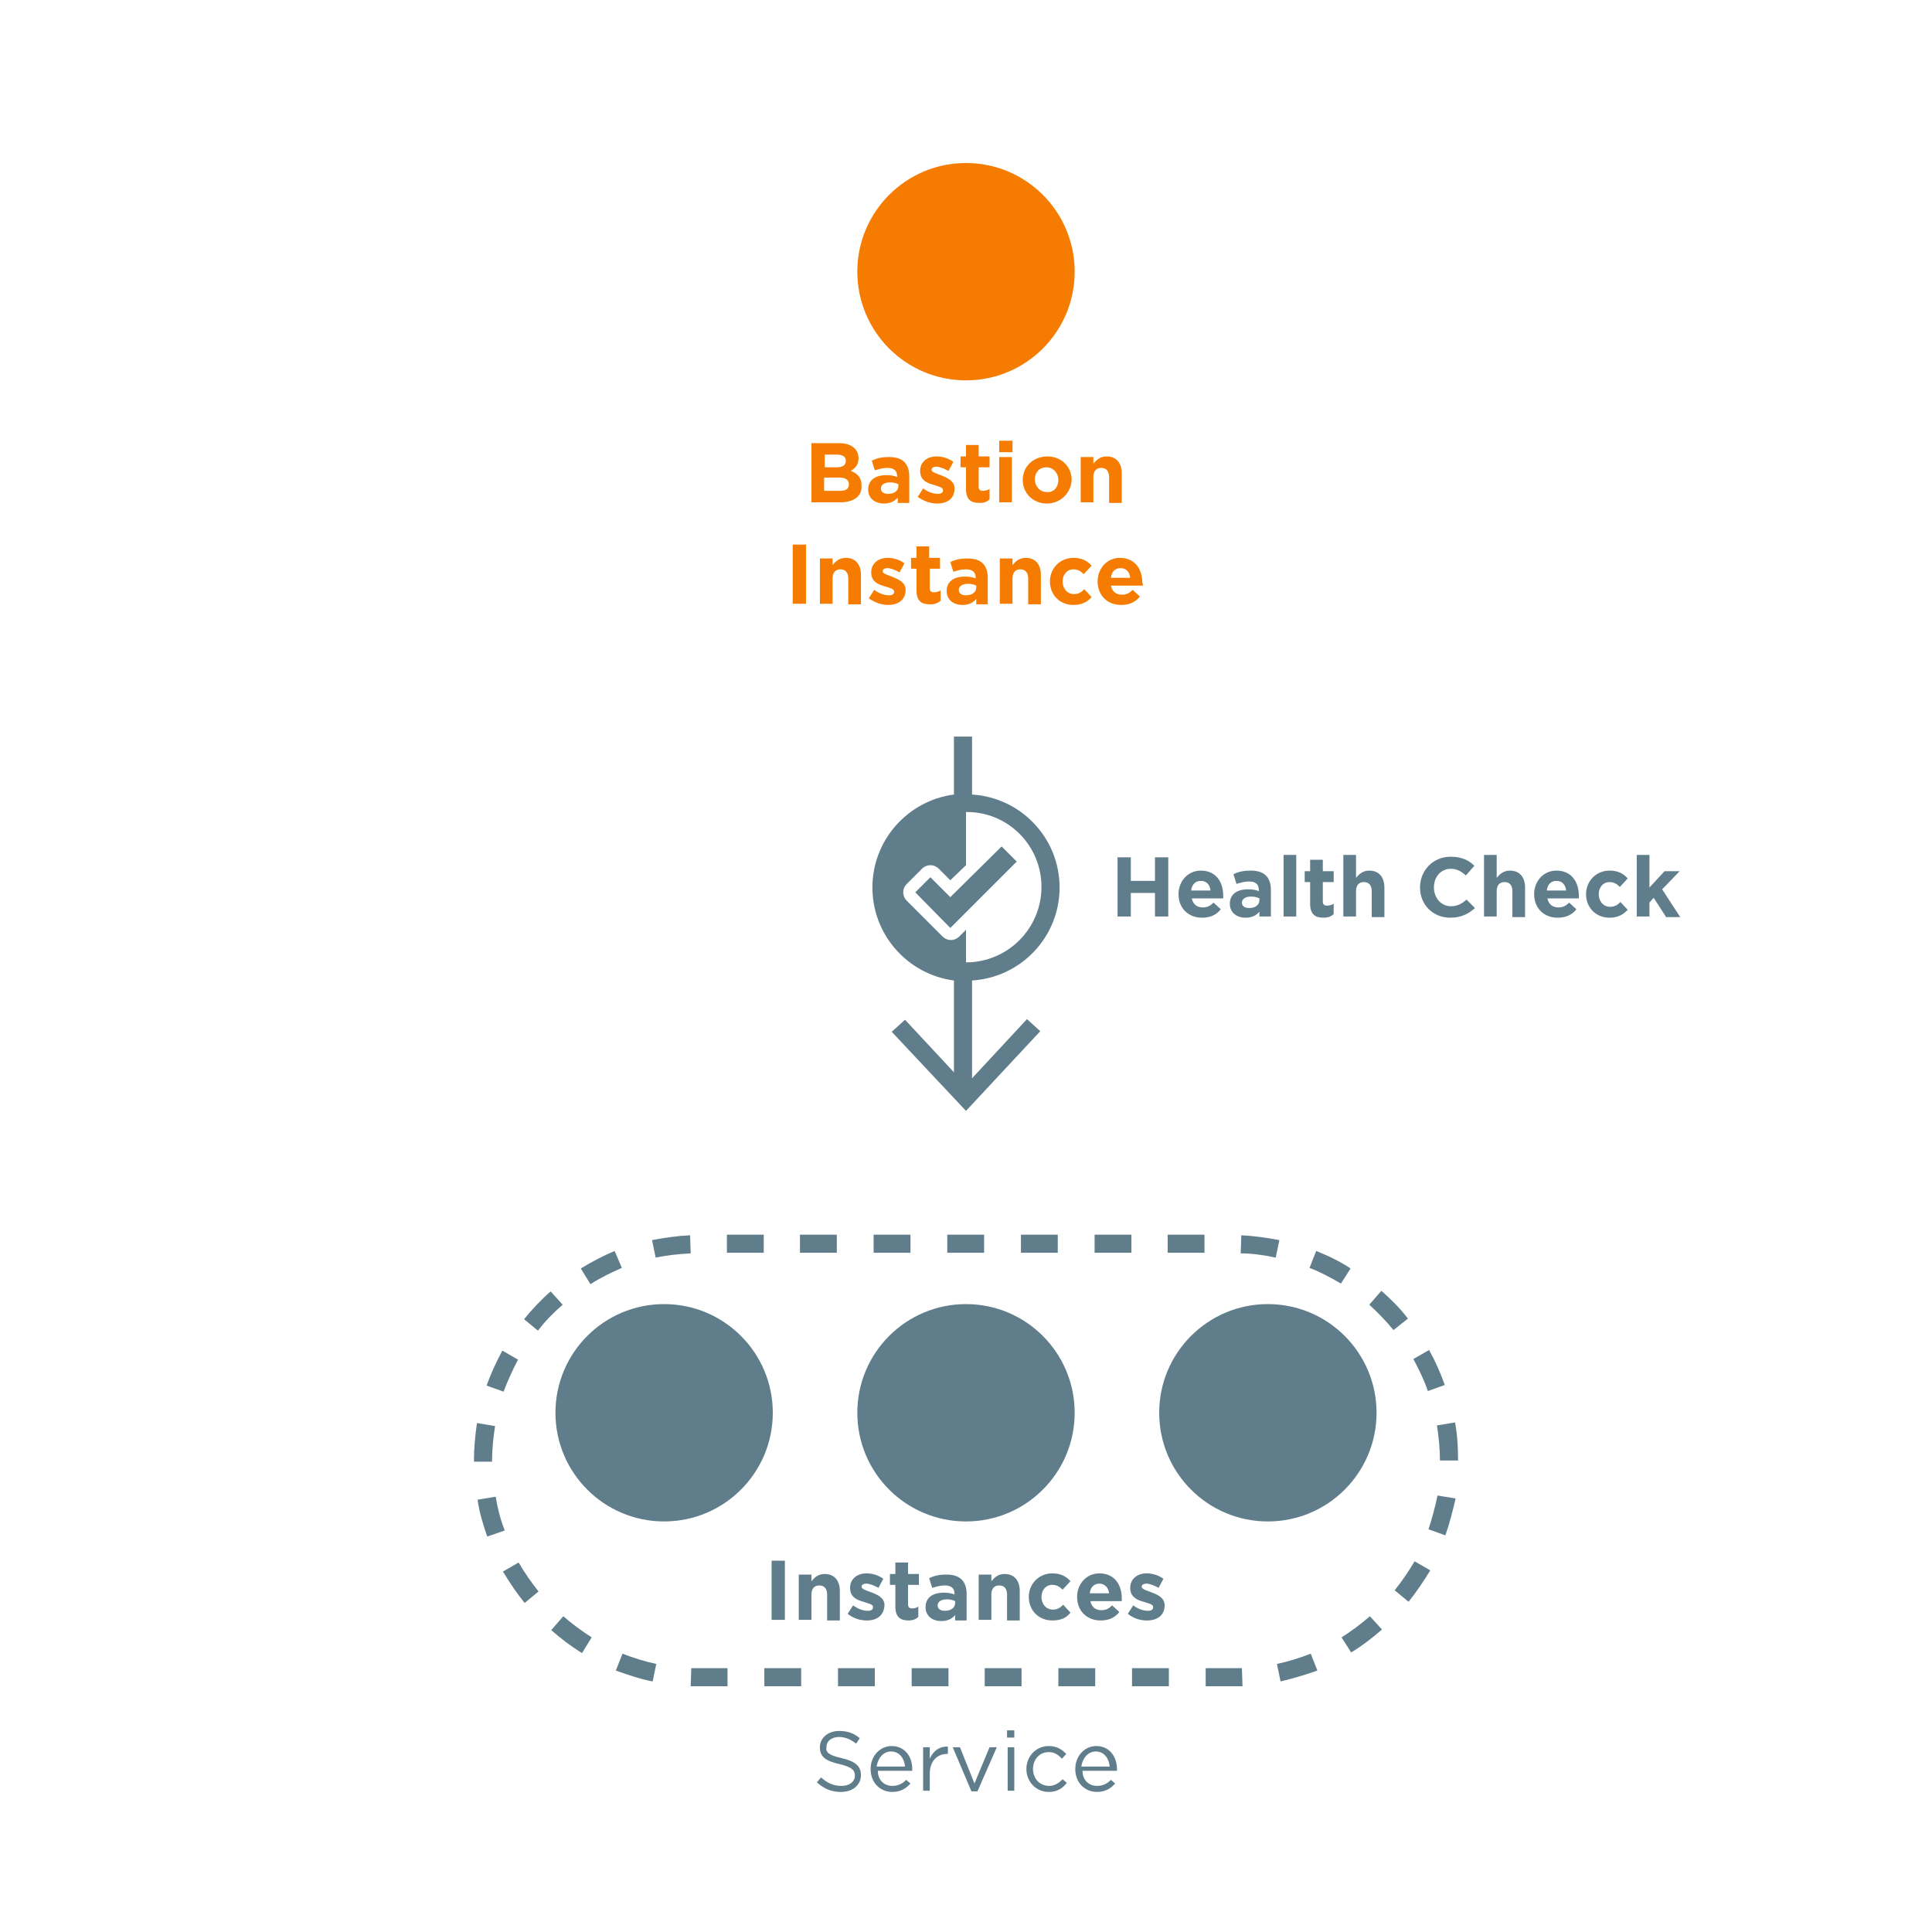
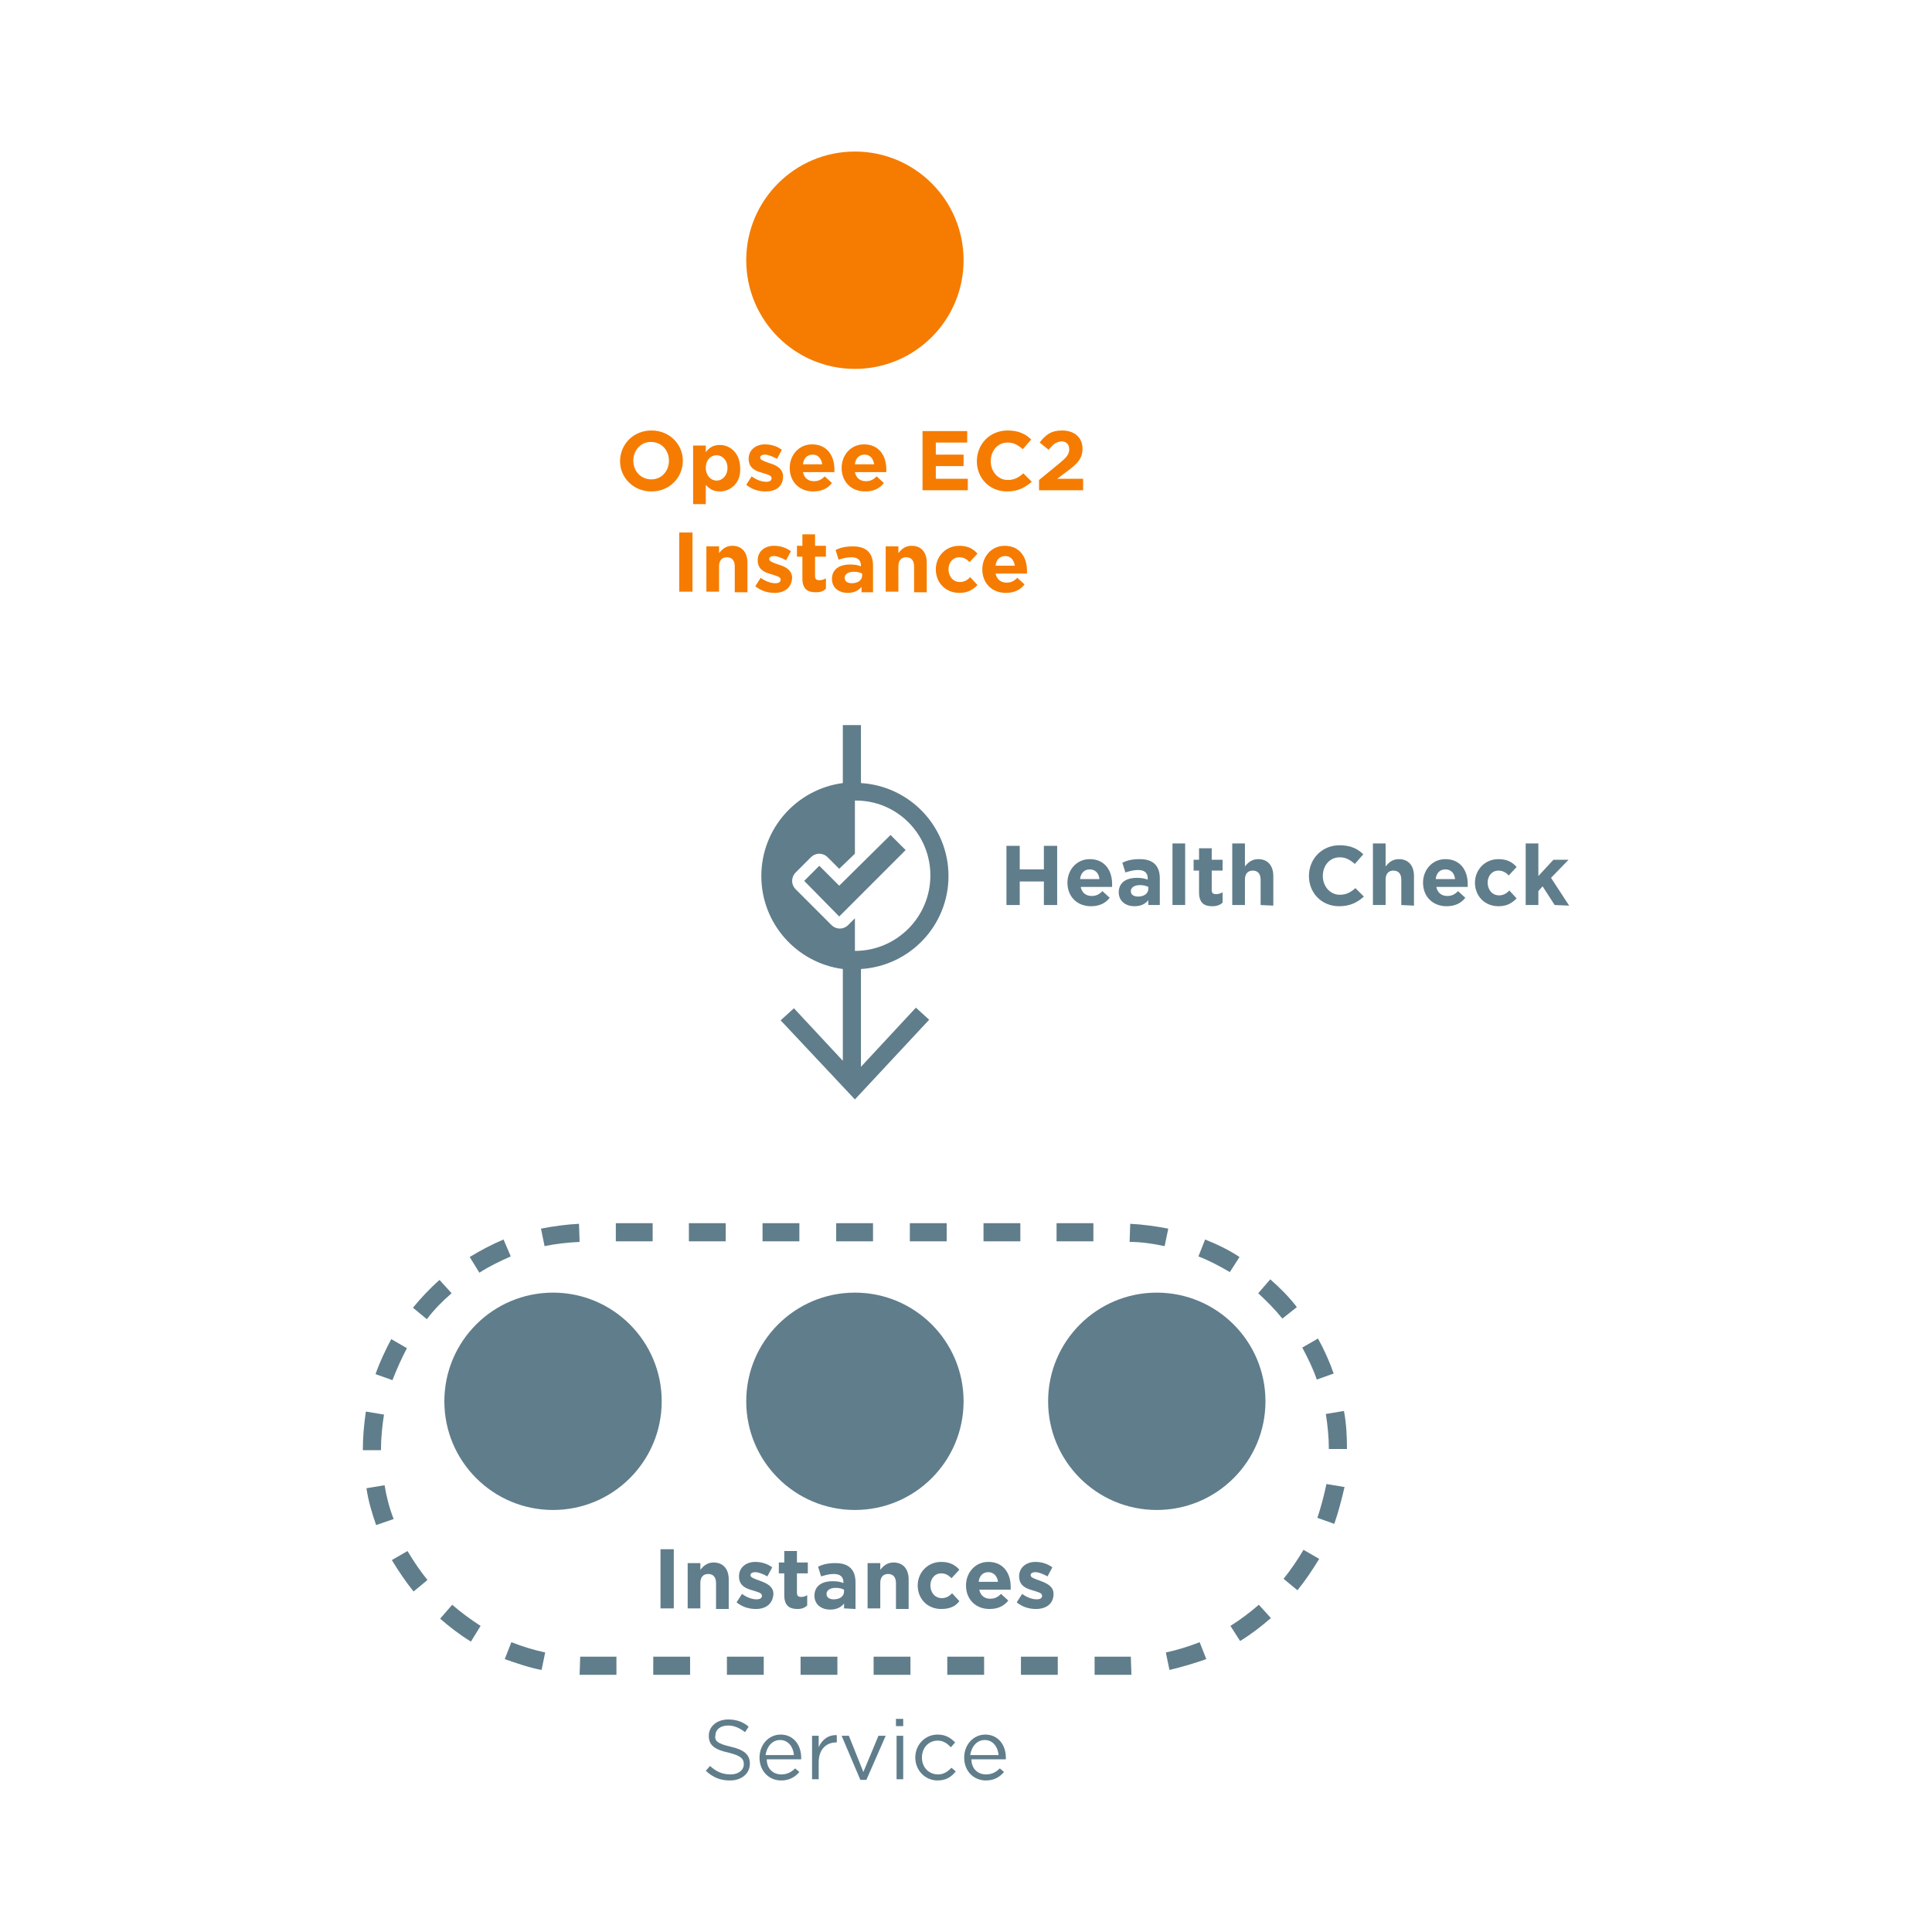
- <svg xmlns="http://www.w3.org/2000/svg" version="1.1" id="Layer_1" x="0px" y="0px" viewBox="148 -138 320 320" style="enable-background:new 148 -138 320 320;" xml:space="preserve">
+ <svg xmlns="http://www.w3.org/2000/svg" version="1.1" id="Layer_1" x="0px" y="0px" viewBox="10 -145 320 320" style="enable-background:new 10 -145 320 320;" xml:space="preserve">
  <style type="text/css">
- 	.st0{fill-rule:evenodd;clip-rule:evenodd;fill:#607D8B;}
- 	.st1{fill:#607D8B;}
- 	.st2{fill:#F57C00;}
- 	.st3{fill-rule:evenodd;clip-rule:evenodd;fill:#F57C00;}
+ 	.st0{fill:#607D8B;}
+ 	.st1{fill:#F57C00;}
</style>
-   <circle class="st0" cx="308" cy="96" r="18" />
-   <circle class="st0" cx="258" cy="96" r="18" />
-   <circle class="st0" cx="358" cy="96" r="18" />
+   <circle class="st0" cx="151.6" cy="87.1" r="18" />
+   <circle class="st0" cx="101.6" cy="87.1" r="18" />
+   <circle class="st0" cx="201.6" cy="87.1" r="18" />
  <g>
-     <path class="st1" d="M352.1,141.3h-4.4v-3h4.4c0.5,0,1.1,0,1.6,0l0.1,3C353.3,141.3,352.7,141.3,352.1,141.3z M341.6,141.3h-6.1v-3   h6.1V141.3z M329.4,141.3h-6.1v-3h6.1V141.3z M317.2,141.3h-6.1v-3h6.1V141.3z M305.1,141.3H299v-3h6.1V141.3z M292.9,141.3h-6.1   v-3h6.1V141.3z M280.7,141.3h-6.1v-3h6.1V141.3z M268.5,141.3h-4.6c-0.5,0-1,0-1.5,0l0.1-3c0.5,0,0.9,0,1.4,0h4.6V141.3z    M256.1,140.5c-2.1-0.4-4.1-1.1-6.1-1.8l1.1-2.8c1.8,0.7,3.7,1.3,5.6,1.7L256.1,140.5z M360.1,140.5l-0.6-2.9   c1.9-0.4,3.8-1,5.6-1.7l1.1,2.8C364.2,139.4,362.2,140,360.1,140.5z M244.4,135.8c-1.8-1.1-3.5-2.4-5.1-3.8l2-2.3   c1.5,1.3,3,2.4,4.7,3.5L244.4,135.8z M371.8,135.7l-1.6-2.5c1.6-1,3.2-2.2,4.7-3.5l2,2.2C375.3,133.3,373.6,134.6,371.8,135.7z    M234.9,127.5c-1.3-1.6-2.5-3.4-3.6-5.2l2.6-1.5c1,1.7,2.1,3.3,3.3,4.8L234.9,127.5z M381.3,127.3l-2.3-1.9   c1.2-1.5,2.3-3.1,3.3-4.8l2.6,1.5C383.8,123.9,382.6,125.7,381.3,127.3z M228.7,116.5c-0.7-2-1.3-4-1.6-6.1l3-0.5   c0.3,1.9,0.8,3.8,1.5,5.6L228.7,116.5z M387.4,116.3l-2.8-1c0.6-1.8,1.1-3.7,1.5-5.6l3,0.5C388.6,112.3,388.1,114.3,387.4,116.3z    M229.5,104.1h-3l0-0.1c0-2.1,0.2-4.3,0.5-6.3l3,0.5c-0.3,1.9-0.5,3.9-0.5,5.8L229.5,104.1z M386.5,103.9c0-1.9-0.2-3.9-0.5-5.8   l3-0.5c0.4,2.1,0.5,4.2,0.5,6.3L386.5,103.9z M231.4,92.5l-2.8-1c0.7-2,1.6-3.9,2.6-5.8l2.6,1.5C232.9,88.9,232.1,90.7,231.4,92.5z    M384.5,92.4c-0.6-1.8-1.5-3.6-2.4-5.3l2.6-1.5c1,1.8,1.9,3.8,2.6,5.8L384.5,92.4z M237.1,82.4l-2.3-1.9c1.3-1.6,2.8-3.2,4.4-4.6   l2,2.2C239.7,79.4,238.3,80.8,237.1,82.4z M378.8,82.3c-1.2-1.5-2.6-2.9-4-4.2l2-2.3c1.6,1.4,3.1,2.9,4.4,4.6L378.8,82.3z    M245.8,74.7l-1.6-2.6c1.8-1.1,3.7-2.1,5.6-2.9L251,72C249.2,72.8,247.5,73.6,245.8,74.7z M370.1,74.6c-1.7-1-3.4-1.9-5.2-2.6   l1.1-2.8c2,0.8,3.9,1.7,5.7,2.9L370.1,74.6z M256.6,70.3l-0.6-2.9c2.1-0.4,4.2-0.7,6.3-0.8l0.1,3C260.4,69.7,258.5,69.9,256.6,70.3   z M359.3,70.3c-1.9-0.4-3.8-0.7-5.8-0.7l0.1-3c2.1,0.1,4.2,0.4,6.3,0.8L359.3,70.3z M347.5,69.5h-6.1v-3h6.1V69.5z M335.4,69.5   h-6.1v-3h6.1V69.5z M323.2,69.5h-6.1v-3h6.1V69.5z M311,69.5h-6.1v-3h6.1V69.5z M298.8,69.5h-6.1v-3h6.1V69.5z M286.6,69.5h-6.1v-3   h6.1V69.5z M274.5,69.5h-6.1v-3h6.1V69.5z" />
+     <path class="st0" d="M195.7,132.4h-4.4v-3h4.4c0.5,0,1.1,0,1.6,0l0.1,3C196.9,132.4,196.3,132.4,195.7,132.4z M185.2,132.4h-6.1v-3   h6.1V132.4z M173,132.4h-6.1v-3h6.1V132.4z M160.8,132.4h-6.1v-3h6.1V132.4z M148.7,132.4h-6.1v-3h6.1V132.4z M136.5,132.4h-6.1v-3   h6.1V132.4z M124.3,132.4h-6.1v-3h6.1V132.4z M112.1,132.4h-4.6c-0.5,0-1,0-1.5,0l0.1-3c0.5,0,0.9,0,1.4,0h4.6V132.4z M99.7,131.6   c-2.1-0.4-4.1-1.1-6.1-1.8l1.1-2.8c1.8,0.7,3.7,1.3,5.6,1.7L99.7,131.6z M203.7,131.6l-0.6-2.9c1.9-0.4,3.8-1,5.6-1.7l1.1,2.8   C207.8,130.5,205.8,131.1,203.7,131.6z M88,126.9c-1.8-1.1-3.5-2.4-5.1-3.8l2-2.3c1.5,1.3,3,2.4,4.7,3.5L88,126.9z M215.4,126.8   l-1.6-2.5c1.6-1,3.2-2.2,4.7-3.5l2,2.2C218.9,124.4,217.2,125.7,215.4,126.8z M78.5,118.6c-1.3-1.6-2.5-3.4-3.6-5.2l2.6-1.5   c1,1.7,2.1,3.3,3.3,4.8L78.5,118.6z M224.9,118.4l-2.3-1.9c1.2-1.5,2.3-3.1,3.3-4.8l2.6,1.5C227.4,115,226.2,116.8,224.9,118.4z    M72.3,107.6c-0.7-2-1.3-4-1.6-6.1l3-0.5c0.3,1.9,0.8,3.8,1.5,5.6L72.3,107.6z M231,107.4l-2.8-1c0.6-1.8,1.1-3.7,1.5-5.6l3,0.5   C232.2,103.4,231.7,105.4,231,107.4z M73.1,95.2h-3v-0.1c0-2.1,0.2-4.3,0.5-6.3l3,0.5C73.3,91.2,73.1,93.2,73.1,95.2L73.1,95.2z    M230.1,95c0-1.9-0.2-3.9-0.5-5.8l3-0.5c0.4,2.1,0.5,4.2,0.5,6.3H230.1z M75,83.6l-2.8-1c0.7-2,1.6-3.9,2.6-5.8l2.6,1.5   C76.5,80,75.7,81.8,75,83.6z M228.1,83.5c-0.6-1.8-1.5-3.6-2.4-5.3l2.6-1.5c1,1.8,1.9,3.8,2.6,5.8L228.1,83.5z M80.7,73.5l-2.3-1.9   c1.3-1.6,2.8-3.2,4.4-4.6l2,2.2C83.3,70.5,81.9,71.9,80.7,73.5z M222.4,73.4c-1.2-1.5-2.6-2.9-4-4.2l2-2.3c1.6,1.4,3.1,2.9,4.4,4.6   L222.4,73.4z M89.4,65.8l-1.6-2.6c1.8-1.1,3.7-2.1,5.6-2.9l1.2,2.8C92.8,63.9,91.1,64.7,89.4,65.8z M213.7,65.7   c-1.7-1-3.4-1.9-5.2-2.6l1.1-2.8c2,0.8,3.9,1.7,5.7,2.9L213.7,65.7z M100.2,61.4l-0.6-2.9c2.1-0.4,4.2-0.7,6.3-0.8l0.1,3   C104,60.8,102.1,61,100.2,61.4z M202.9,61.4c-1.9-0.4-3.8-0.7-5.8-0.7l0.1-3c2.1,0.1,4.2,0.4,6.3,0.8L202.9,61.4z M191.1,60.6H185   v-3h6.1V60.6z M179,60.6h-6.1v-3h6.1V60.6z M166.8,60.6h-6.1v-3h6.1V60.6z M154.6,60.6h-6.1v-3h6.1V60.6z M142.4,60.6h-6.1v-3h6.1   V60.6z M130.2,60.6h-6.1v-3h6.1V60.6z M118.1,60.6H112v-3h6.1V60.6z" />
+   </g>
+   <g>
+     <path class="st0" d="M119.4,121.4v-9.8h2.2v9.8H119.4z" />
+     <path class="st0" d="M128.6,121.4v-4.2c0-1-0.5-1.5-1.3-1.5s-1.3,0.5-1.3,1.5v4.2h-2.1v-7.5h2.1v1.1c0.5-0.6,1.1-1.2,2.2-1.2   c1.6,0,2.5,1.1,2.5,2.8v4.9h-2.1V121.4z" />
+     <path class="st0" d="M135.2,121.5c-1.1,0-2.2-0.3-3.2-1.1l0.9-1.4c0.8,0.6,1.7,0.9,2.4,0.9c0.6,0,0.9-0.2,0.9-0.6l0,0   c0-0.5-0.7-0.6-1.6-0.9c-1.1-0.3-2.2-0.8-2.2-2.3l0,0c0-1.5,1.2-2.4,2.7-2.4c1,0,2,0.3,2.8,0.9l-0.8,1.5c-0.7-0.4-1.5-0.7-2-0.7   s-0.8,0.2-0.8,0.5l0,0c0,0.4,0.7,0.6,1.5,0.9c1.1,0.4,2.3,0.9,2.3,2.2l0,0C138,120.7,136.8,121.5,135.2,121.5z" />
+     <path class="st0" d="M142.1,121.5c-1.3,0-2.2-0.5-2.2-2.3v-3.6H139v-1.8h0.9v-1.9h2.1v1.9h1.8v1.8H142v3.2c0,0.5,0.2,0.7,0.7,0.7   c0.4,0,0.7-0.1,1-0.3v1.7C143.3,121.3,142.8,121.5,142.1,121.5z" />
+     <path class="st0" d="M149.8,121.4v-0.8c-0.5,0.6-1.2,1-2.3,1c-1.4,0-2.6-0.8-2.6-2.3l0,0c0-1.6,1.2-2.4,3-2.4   c0.8,0,1.3,0.1,1.8,0.3v-0.1c0-0.9-0.5-1.4-1.6-1.4c-0.8,0-1.4,0.2-2.1,0.4l-0.5-1.6c0.8-0.4,1.6-0.6,2.9-0.6   c2.3,0,3.3,1.2,3.3,3.2v4.4L149.8,121.4L149.8,121.4z M149.8,118.3c-0.4-0.2-0.8-0.3-1.4-0.3c-0.9,0-1.5,0.4-1.5,1l0,0   c0,0.6,0.5,0.9,1.2,0.9c1,0,1.7-0.5,1.7-1.3L149.8,118.3L149.8,118.3z" />
+     <path class="st0" d="M158.4,121.4v-4.2c0-1-0.5-1.5-1.3-1.5s-1.3,0.5-1.3,1.5v4.2h-2.1v-7.5h2.1v1.1c0.5-0.6,1.1-1.2,2.2-1.2   c1.6,0,2.5,1.1,2.5,2.8v4.9h-2.1V121.4z" />
+     <path class="st0" d="M165.9,121.5c-2.3,0-3.9-1.7-3.9-3.9l0,0c0-2.1,1.6-3.9,3.9-3.9c1.4,0,2.3,0.5,3,1.3l-1.3,1.4   c-0.5-0.5-1-0.8-1.7-0.8c-1.1,0-1.8,0.9-1.8,2l0,0c0,1.1,0.7,2.1,1.9,2.1c0.7,0,1.2-0.3,1.7-0.8l1.2,1.3   C168.3,121,167.4,121.5,165.9,121.5z" />
+     <path class="st0" d="M177.4,118.3h-5.2c0.2,1,0.9,1.5,1.8,1.5c0.7,0,1.2-0.2,1.8-0.8l1.2,1.1c-0.7,0.9-1.7,1.4-3.1,1.4   c-2.3,0-3.9-1.6-3.9-3.9l0,0c0-2.1,1.5-3.9,3.7-3.9c2.5,0,3.7,1.9,3.7,4.1l0,0C177.4,118,177.4,118.2,177.4,118.3z M173.7,115.4   c-0.9,0-1.5,0.6-1.6,1.6h3.2C175.2,116.1,174.6,115.4,173.7,115.4z" />
+     <path class="st0" d="M181.6,121.5c-1.1,0-2.2-0.3-3.2-1.1l0.9-1.4c0.8,0.6,1.7,0.9,2.4,0.9c0.6,0,0.9-0.2,0.9-0.6l0,0   c0-0.5-0.7-0.6-1.6-0.9c-1.1-0.3-2.2-0.8-2.2-2.3l0,0c0-1.5,1.2-2.4,2.7-2.4c1,0,2,0.3,2.8,0.9l-0.8,1.5c-0.7-0.4-1.5-0.7-2-0.7   s-0.8,0.2-0.8,0.5l0,0c0,0.4,0.7,0.6,1.5,0.9c1.1,0.4,2.3,0.9,2.3,2.2l0,0C184.5,120.7,183.2,121.5,181.6,121.5z" />
  </g>
  <g>
    <g>
-       <path class="st2" d="M287.1-54.8h-4.7v-9.8h4.6c2,0,3.2,1,3.2,2.5v0c0,1.1-0.6,1.7-1.3,2.1c1.1,0.4,1.8,1.1,1.8,2.4v0    C290.8-55.7,289.3-54.8,287.1-54.8z M288.1-61.7c0-0.6-0.5-1-1.4-1h-2.1v2.1h2C287.5-60.6,288.1-60.9,288.1-61.7L288.1-61.7z     M288.6-57.8c0-0.7-0.5-1.1-1.6-1.1h-2.5v2.2h2.6C288.1-56.7,288.6-57,288.6-57.8L288.6-57.8z" />
-       <path class="st2" d="M296.7-54.8v-0.8c-0.5,0.6-1.2,1-2.3,1c-1.4,0-2.6-0.8-2.6-2.3v0c0-1.6,1.2-2.4,3-2.4c0.8,0,1.3,0.1,1.8,0.3    v-0.1c0-0.9-0.5-1.4-1.6-1.4c-0.8,0-1.4,0.2-2.1,0.4l-0.5-1.6c0.8-0.4,1.6-0.6,2.9-0.6c2.3,0,3.3,1.2,3.3,3.2v4.4H296.7z     M296.8-57.8c-0.4-0.2-0.8-0.3-1.4-0.3c-0.9,0-1.5,0.4-1.5,1v0c0,0.6,0.5,0.9,1.2,0.9c1,0,1.7-0.5,1.7-1.3V-57.8z" />
-       <path class="st2" d="M303.2-54.6c-1.1,0-2.2-0.4-3.2-1.1l0.9-1.4c0.8,0.6,1.7,0.9,2.4,0.9c0.6,0,0.9-0.2,0.9-0.6v0    c0-0.5-0.7-0.6-1.6-0.9c-1.1-0.3-2.2-0.8-2.2-2.3v0c0-1.5,1.2-2.4,2.7-2.4c1,0,2,0.3,2.8,0.9l-0.8,1.5c-0.7-0.4-1.5-0.7-2-0.7    c-0.5,0-0.8,0.2-0.8,0.5v0c0,0.4,0.7,0.6,1.5,0.9c1,0.4,2.3,0.9,2.3,2.2v0C306.1-55.4,304.9-54.6,303.2-54.6z" />
-       <path class="st2" d="M310.2-54.7c-1.3,0-2.2-0.5-2.2-2.3v-3.6h-0.9v-1.8h0.9v-1.9h2.1v1.9h1.8v1.8h-1.8v3.2c0,0.5,0.2,0.7,0.7,0.7    c0.4,0,0.7-0.1,1.1-0.3v1.7C311.4-54.8,310.9-54.7,310.2-54.7z" />
-       <path class="st2" d="M313.5-63.1V-65h2.2v1.9H313.5z M313.5-54.8v-7.5h2.1v7.5H313.5z" />
-       <path class="st2" d="M321.4-54.6c-2.3,0-4-1.7-4-3.9v0c0-2.2,1.7-3.9,4.1-3.9c2.3,0,4,1.7,4,3.9v0    C325.4-56.4,323.7-54.6,321.4-54.6z M323.3-58.5c0-1.1-0.8-2.1-2-2.1c-1.2,0-1.9,0.9-1.9,2v0c0,1.1,0.8,2.1,2,2.1    C322.6-56.4,323.3-57.4,323.3-58.5L323.3-58.5z" />
-       <path class="st2" d="M331.7-54.8V-59c0-1-0.5-1.5-1.3-1.5s-1.3,0.5-1.3,1.5v4.2H327v-7.5h2.1v1.1c0.5-0.6,1.1-1.2,2.2-1.2    c1.6,0,2.5,1.1,2.5,2.8v4.9H331.7z" />
-       <path class="st2" d="M279.3-38v-9.8h2.2v9.8H279.3z" />
-       <path class="st2" d="M288.5-38v-4.2c0-1-0.5-1.5-1.3-1.5s-1.3,0.5-1.3,1.5v4.2h-2.1v-7.5h2.1v1.1c0.5-0.6,1.1-1.2,2.2-1.2    c1.6,0,2.5,1.1,2.5,2.8v4.9H288.5z" />
-       <path class="st2" d="M295.1-37.8c-1.1,0-2.2-0.4-3.2-1.1l0.9-1.4c0.8,0.6,1.7,0.9,2.4,0.9c0.6,0,0.9-0.2,0.9-0.6v0    c0-0.5-0.7-0.6-1.6-0.9c-1.1-0.3-2.2-0.8-2.2-2.3v0c0-1.5,1.2-2.4,2.7-2.4c1,0,2,0.3,2.8,0.9l-0.8,1.5c-0.7-0.4-1.5-0.7-2-0.7    c-0.5,0-0.8,0.2-0.8,0.5v0c0,0.4,0.7,0.6,1.5,0.9c1,0.4,2.3,0.9,2.3,2.2v0C298-38.6,296.7-37.8,295.1-37.8z" />
-       <path class="st2" d="M302-37.9c-1.3,0-2.2-0.5-2.2-2.3v-3.6h-0.9v-1.8h0.9v-1.9h2.1v1.9h1.8v1.8H302v3.2c0,0.5,0.2,0.7,0.7,0.7    c0.4,0,0.7-0.1,1.1-0.3v1.7C303.2-38,302.7-37.9,302-37.9z" />
-       <path class="st2" d="M309.7-38v-0.8c-0.5,0.6-1.2,1-2.3,1c-1.4,0-2.6-0.8-2.6-2.3v0c0-1.6,1.2-2.4,3-2.4c0.8,0,1.3,0.1,1.8,0.3    v-0.1c0-0.9-0.5-1.4-1.6-1.4c-0.8,0-1.4,0.2-2.1,0.4l-0.5-1.6c0.8-0.4,1.6-0.6,2.9-0.6c2.3,0,3.3,1.2,3.3,3.2v4.4H309.7z     M309.7-41c-0.4-0.2-0.8-0.3-1.4-0.3c-0.9,0-1.5,0.4-1.5,1v0c0,0.6,0.5,0.9,1.2,0.9c1,0,1.7-0.5,1.7-1.3V-41z" />
-       <path class="st2" d="M318.3-38v-4.2c0-1-0.5-1.5-1.3-1.5s-1.3,0.5-1.3,1.5v4.2h-2.1v-7.5h2.1v1.1c0.5-0.6,1.1-1.2,2.2-1.2    c1.6,0,2.5,1.1,2.5,2.8v4.9H318.3z" />
-       <path class="st2" d="M325.8-37.8c-2.3,0-3.9-1.7-3.9-3.9v0c0-2.1,1.6-3.9,3.9-3.9c1.4,0,2.3,0.5,3,1.3l-1.3,1.4    c-0.5-0.5-1-0.8-1.7-0.8c-1.1,0-1.8,0.9-1.8,2v0c0,1.1,0.7,2.1,1.9,2.1c0.7,0,1.2-0.3,1.7-0.8l1.2,1.3    C328.2-38.4,327.3-37.8,325.8-37.8z" />
-       <path class="st2" d="M337.3-41H332c0.2,1,0.9,1.5,1.8,1.5c0.7,0,1.2-0.2,1.8-0.8l1.2,1.1c-0.7,0.9-1.7,1.4-3.1,1.4    c-2.3,0-3.9-1.6-3.9-3.9v0c0-2.1,1.5-3.9,3.7-3.9c2.5,0,3.7,1.9,3.7,4.1v0C337.3-41.3,337.3-41.2,337.3-41z M333.6-43.9    c-0.9,0-1.5,0.6-1.6,1.6h3.2C335.1-43.3,334.5-43.9,333.6-43.9z" />
+       <path class="st0" d="M131,144.3c2.2,0.5,3.2,1.3,3.2,2.8c0,1.7-1.4,2.8-3.3,2.8c-1.6,0-2.8-0.5-4-1.6l0.7-0.8c1,0.9,2,1.4,3.4,1.4    c1.3,0,2.2-0.7,2.2-1.7c0-0.9-0.5-1.4-2.5-1.9c-2.3-0.5-3.3-1.2-3.3-2.8s1.4-2.7,3.2-2.7c1.4,0,2.5,0.4,3.4,1.2l-0.6,0.9    c-0.9-0.7-1.8-1.1-2.8-1.1c-1.3,0-2.1,0.7-2.1,1.6C128.3,143.3,128.8,143.8,131,144.3z" />
+       <path class="st0" d="M139.4,148.9c1,0,1.7-0.4,2.3-1l0.7,0.6c-0.7,0.8-1.6,1.4-3,1.4c-2,0-3.6-1.5-3.6-3.8c0-2.1,1.5-3.8,3.5-3.8    c2.1,0,3.4,1.7,3.4,3.8c0,0.1,0,0.2,0,0.3H137C137,148,138.1,148.9,139.4,148.9z M141.5,145.7c-0.1-1.3-0.9-2.5-2.3-2.5    c-1.3,0-2.2,1.1-2.4,2.5H141.5z" />
+       <path class="st0" d="M145.6,149.7h-1.1v-7.2h1.1v1.9c0.5-1.2,1.6-2.1,3-2v1.2h-0.1c-1.6,0-2.9,1.1-2.9,3.3V149.7z" />
+       <path class="st0" d="M155.5,142.5h1.2l-3.2,7.3h-1l-3.1-7.3h1.2l2.4,6L155.5,142.5z" />
+       <path class="st0" d="M158.4,140.9v-1.2h1.2v1.2H158.4z M158.5,149.7v-7.2h1.1v7.2H158.5z" />
+       <path class="st0" d="M165.3,149.9c-2.1,0-3.7-1.7-3.7-3.8s1.6-3.8,3.7-3.8c1.4,0,2.2,0.6,2.9,1.3l-0.7,0.8    c-0.6-0.6-1.2-1.1-2.2-1.1c-1.5,0-2.6,1.2-2.6,2.8s1.1,2.8,2.7,2.8c0.9,0,1.6-0.5,2.2-1.1l0.7,0.6    C167.6,149.3,166.7,149.9,165.3,149.9z" />
+       <path class="st0" d="M173.3,148.9c1,0,1.7-0.4,2.3-1l0.7,0.6c-0.7,0.8-1.6,1.4-3,1.4c-2,0-3.6-1.5-3.6-3.8c0-2.1,1.5-3.8,3.5-3.8    c2.1,0,3.4,1.7,3.4,3.8c0,0.1,0,0.2,0,0.3h-5.7C170.9,148,172,148.9,173.3,148.9z M175.4,145.7c-0.1-1.3-0.9-2.5-2.3-2.5    c-1.3,0-2.2,1.1-2.4,2.5H175.4z" />
    </g>
  </g>
+   <circle class="st1" cx="151.6" cy="-101.9" r="18" />
  <g>
-     <path class="st1" d="M275.8,130.3v-9.8h2.2v9.8H275.8z" />
-     <path class="st1" d="M285,130.3v-4.2c0-1-0.5-1.5-1.3-1.5c-0.8,0-1.3,0.5-1.3,1.5v4.2h-2.1v-7.5h2.1v1.1c0.5-0.6,1.1-1.2,2.2-1.2   c1.6,0,2.5,1.1,2.5,2.8v4.9H285z" />
-     <path class="st1" d="M291.6,130.4c-1.1,0-2.2-0.3-3.2-1.1l0.9-1.4c0.8,0.6,1.7,0.9,2.4,0.9c0.6,0,0.9-0.2,0.9-0.6v0   c0-0.5-0.7-0.6-1.6-0.9c-1.1-0.3-2.2-0.8-2.2-2.3v0c0-1.5,1.2-2.4,2.7-2.4c1,0,2,0.3,2.8,0.9l-0.8,1.5c-0.7-0.4-1.5-0.7-2-0.7   c-0.5,0-0.8,0.2-0.8,0.5v0c0,0.4,0.7,0.6,1.5,0.9c1.1,0.4,2.3,0.9,2.3,2.2v0C294.4,129.6,293.2,130.4,291.6,130.4z" />
-     <path class="st1" d="M298.5,130.4c-1.3,0-2.2-0.5-2.2-2.3v-3.6h-0.9v-1.8h0.9v-1.9h2.1v1.9h1.8v1.8h-1.8v3.2c0,0.5,0.2,0.7,0.7,0.7   c0.4,0,0.7-0.1,1-0.3v1.7C299.7,130.2,299.2,130.4,298.5,130.4z" />
-     <path class="st1" d="M306.2,130.3v-0.8c-0.5,0.6-1.2,1-2.3,1c-1.4,0-2.6-0.8-2.6-2.3v0c0-1.6,1.2-2.4,3-2.4c0.8,0,1.3,0.1,1.8,0.3   v-0.1c0-0.9-0.5-1.4-1.6-1.4c-0.8,0-1.4,0.2-2.1,0.4l-0.5-1.6c0.8-0.4,1.6-0.6,2.9-0.6c2.3,0,3.3,1.2,3.3,3.2v4.4H306.2z    M306.2,127.2c-0.4-0.2-0.8-0.3-1.4-0.3c-0.9,0-1.5,0.4-1.5,1v0c0,0.6,0.5,0.9,1.2,0.9c1,0,1.7-0.5,1.7-1.3V127.2z" />
-     <path class="st1" d="M314.8,130.3v-4.2c0-1-0.5-1.5-1.3-1.5s-1.3,0.5-1.3,1.5v4.2h-2.1v-7.5h2.1v1.1c0.5-0.6,1.1-1.2,2.2-1.2   c1.6,0,2.5,1.1,2.5,2.8v4.9H314.8z" />
-     <path class="st1" d="M322.3,130.4c-2.3,0-3.9-1.7-3.9-3.9v0c0-2.1,1.6-3.9,3.9-3.9c1.4,0,2.3,0.5,3,1.3l-1.3,1.4   c-0.5-0.5-1-0.8-1.7-0.8c-1.1,0-1.8,0.9-1.8,2v0c0,1.1,0.7,2.1,1.9,2.1c0.7,0,1.2-0.3,1.7-0.8l1.2,1.3   C324.7,129.9,323.8,130.4,322.3,130.4z" />
-     <path class="st1" d="M333.8,127.2h-5.2c0.2,1,0.9,1.5,1.8,1.5c0.7,0,1.2-0.2,1.8-0.8l1.2,1.1c-0.7,0.9-1.7,1.4-3.1,1.4   c-2.3,0-3.9-1.6-3.9-3.9v0c0-2.1,1.5-3.9,3.7-3.9c2.5,0,3.7,1.9,3.7,4.1v0C333.8,126.9,333.8,127.1,333.8,127.2z M330.1,124.3   c-0.9,0-1.5,0.6-1.6,1.6h3.2C331.6,125,331,124.3,330.1,124.3z" />
-     <path class="st1" d="M338,130.4c-1.1,0-2.2-0.3-3.2-1.1l0.9-1.4c0.8,0.6,1.7,0.9,2.4,0.9c0.6,0,0.9-0.2,0.9-0.6v0   c0-0.5-0.7-0.6-1.6-0.9c-1.1-0.3-2.2-0.8-2.2-2.3v0c0-1.5,1.2-2.4,2.7-2.4c1,0,2,0.3,2.8,0.9l-0.8,1.5c-0.7-0.4-1.5-0.7-2-0.7   c-0.5,0-0.8,0.2-0.8,0.5v0c0,0.4,0.7,0.6,1.5,0.9c1.1,0.4,2.3,0.9,2.3,2.2v0C340.9,129.6,339.6,130.4,338,130.4z" />
+     <path class="st0" d="M182.9,4.9V1h-4v3.9h-2.2v-9.8h2.2V-1h4v-3.9h2.2v9.8H182.9z" />
+     <path class="st0" d="M194.2,1.9H189c0.2,1,0.9,1.5,1.8,1.5c0.7,0,1.2-0.2,1.8-0.8l1.2,1.1c-0.7,0.9-1.7,1.4-3.1,1.4   c-2.3,0-3.9-1.6-3.9-3.9l0,0c0-2.1,1.5-3.9,3.7-3.9c2.5,0,3.7,1.9,3.7,4.1l0,0C194.2,1.6,194.2,1.7,194.2,1.9z M190.5-1   c-0.9,0-1.5,0.6-1.6,1.6h3.2C192-0.4,191.4-1,190.5-1z" />
+     <path class="st0" d="M200.2,4.9V4.1c-0.5,0.6-1.2,1-2.3,1c-1.4,0-2.6-0.8-2.6-2.3l0,0c0-1.6,1.2-2.4,3-2.4c0.8,0,1.3,0.1,1.8,0.3   V0.5c0-0.9-0.5-1.4-1.6-1.4c-0.8,0-1.4,0.2-2.1,0.4l-0.5-1.6c0.8-0.4,1.6-0.6,2.9-0.6c2.3,0,3.3,1.2,3.3,3.2v4.4   C202.1,4.9,200.2,4.9,200.2,4.9z M200.2,1.9c-0.4-0.2-0.8-0.3-1.4-0.3c-0.9,0-1.5,0.4-1.5,1l0,0c0,0.6,0.5,0.9,1.2,0.9   c1,0,1.7-0.5,1.7-1.3L200.2,1.9L200.2,1.9z" />
+     <path class="st0" d="M204.2,4.9V-5.3h2.1V4.9C206.3,4.9,204.2,4.9,204.2,4.9z" />
+     <path class="st0" d="M210.8,5.1c-1.3,0-2.2-0.5-2.2-2.3v-3.6h-0.9v-1.8h0.9v-1.9h2.1v1.9h1.8v1.8h-1.8v3.2c0,0.5,0.2,0.7,0.7,0.7   c0.4,0,0.7-0.1,1.1-0.3v1.7C212.1,4.9,211.5,5.1,210.8,5.1z" />
+     <path class="st0" d="M218.8,4.9V0.7c0-1-0.5-1.5-1.3-1.5s-1.3,0.5-1.3,1.5v4.2h-2.1V-5.3h2.1v3.8c0.5-0.6,1.1-1.2,2.2-1.2   c1.6,0,2.5,1.1,2.5,2.8V5L218.8,4.9L218.8,4.9z" />
+     <path class="st0" d="M231.8,5.1c-2.9,0-5-2.2-5-5l0,0c0-2.8,2.1-5.1,5.1-5.1c1.8,0,3,0.6,3.9,1.5l-1.4,1.6   c-0.8-0.7-1.5-1.1-2.5-1.1c-1.7,0-2.8,1.4-2.8,3.1l0,0c0,1.7,1.2,3.1,2.8,3.1c1.1,0,1.8-0.4,2.6-1.1l1.4,1.4   C234.9,4.4,233.7,5.1,231.8,5.1z" />
+     <path class="st0" d="M242.1,4.9V0.7c0-1-0.5-1.5-1.3-1.5s-1.3,0.5-1.3,1.5v4.2h-2.1V-5.3h2.1v3.8c0.5-0.6,1.1-1.2,2.2-1.2   c1.6,0,2.5,1.1,2.5,2.8V5L242.1,4.9L242.1,4.9z" />
+     <path class="st0" d="M253.1,1.9h-5.2c0.2,1,0.9,1.5,1.8,1.5c0.7,0,1.2-0.2,1.8-0.8l1.2,1.1c-0.7,0.9-1.7,1.4-3.1,1.4   c-2.3,0-3.9-1.6-3.9-3.9l0,0c0-2.1,1.5-3.9,3.7-3.9c2.5,0,3.7,1.9,3.7,4.1l0,0C253.1,1.6,253.1,1.7,253.1,1.9z M249.4-1   c-0.9,0-1.5,0.6-1.6,1.6h3.2C250.9-0.4,250.3-1,249.4-1z" />
+     <path class="st0" d="M258.2,5.1c-2.3,0-3.9-1.7-3.9-3.9l0,0c0-2.1,1.6-3.9,3.9-3.9c1.4,0,2.3,0.5,3,1.3L259.9,0   c-0.5-0.5-1-0.8-1.7-0.8c-1.1,0-1.8,0.9-1.8,2l0,0c0,1.1,0.7,2.1,1.9,2.1c0.7,0,1.2-0.3,1.7-0.8l1.2,1.3   C260.5,4.5,259.7,5.1,258.2,5.1z" />
+     <path class="st0" d="M267.5,4.9l-2-3.1l-0.7,0.8v2.3h-2.1V-5.3h2.1v5.4l2.5-2.7h2.5l-2.9,3l3,4.6L267.5,4.9L267.5,4.9z" />
  </g>
+   <path class="st0" d="M152.6,31.7V15.5c8.1-0.5,14.5-7.2,14.5-15.4s-6.4-14.9-14.5-15.4v-9.6h-3v9.6c-7.6,1-13.5,7.5-13.5,15.4  s5.9,14.4,13.5,15.4v15.2l-8.1-8.7l-2.2,2l12.3,13.1l12.3-13.2l-2.2-2L152.6,31.7z M164.1,0c0,6.9-5.6,12.5-12.5,12.5V7.1l-1.1,1.1  c-0.4,0.4-0.9,0.6-1.4,0.6s-1-0.2-1.4-0.6l-5.9-5.9c-0.4-0.4-0.6-0.9-0.6-1.4s0.2-1,0.6-1.4l2.5-2.5c0.4-0.4,0.9-0.6,1.4-0.6  s1,0.2,1.4,0.6l1.9,1.9l2.6-2.5v-8.8C158.5-12.5,164.1-6.9,164.1,0z" />
+   <polygon class="st0" points="143.2,0.9 145.7,-1.6 149,1.7 157.5,-6.7 160,-4.2 149,6.8 " />
  <g>
-     <g>
-       <path class="st1" d="M287.4,153.2c2.2,0.5,3.2,1.3,3.2,2.8c0,1.7-1.4,2.8-3.3,2.8c-1.6,0-2.8-0.5-4-1.6l0.7-0.8    c1,0.9,2,1.4,3.4,1.4c1.3,0,2.2-0.7,2.2-1.7c0-0.9-0.5-1.4-2.5-1.9c-2.3-0.5-3.3-1.2-3.3-2.8c0-1.6,1.4-2.7,3.2-2.7    c1.4,0,2.5,0.4,3.4,1.2l-0.6,0.9c-0.9-0.7-1.8-1.1-2.8-1.1c-1.3,0-2.1,0.7-2.1,1.6C284.7,152.2,285.2,152.7,287.4,153.2z" />
-       <path class="st1" d="M295.8,157.8c1,0,1.7-0.4,2.3-1l0.7,0.6c-0.7,0.8-1.6,1.4-3,1.4c-2,0-3.6-1.5-3.6-3.8c0-2.1,1.5-3.8,3.5-3.8    c2.1,0,3.4,1.7,3.4,3.8c0,0.1,0,0.2,0,0.3h-5.7C293.4,156.9,294.5,157.8,295.8,157.8z M297.9,154.6c-0.1-1.3-0.9-2.5-2.3-2.5    c-1.3,0-2.2,1.1-2.4,2.5H297.9z" />
-       <path class="st1" d="M302,158.6h-1.1v-7.2h1.1v1.9c0.5-1.2,1.6-2.1,3-2v1.2h-0.1c-1.6,0-2.9,1.1-2.9,3.3V158.6z" />
-       <path class="st1" d="M311.9,151.4h1.2l-3.2,7.3h-1l-3.1-7.3h1.2l2.4,6L311.9,151.4z" />
-       <path class="st1" d="M314.8,149.8v-1.2h1.2v1.2H314.8z M314.9,158.6v-7.2h1.1v7.2H314.9z" />
-       <path class="st1" d="M321.7,158.8c-2.1,0-3.7-1.7-3.7-3.8c0-2.1,1.6-3.8,3.7-3.8c1.4,0,2.2,0.6,2.9,1.3l-0.7,0.8    c-0.6-0.6-1.2-1.1-2.2-1.1c-1.5,0-2.6,1.2-2.6,2.8c0,1.6,1.1,2.8,2.7,2.8c0.9,0,1.6-0.5,2.2-1.1l0.7,0.6    C324,158.2,323.1,158.8,321.7,158.8z" />
-       <path class="st1" d="M329.7,157.8c1,0,1.7-0.4,2.3-1l0.7,0.6c-0.7,0.8-1.6,1.4-3,1.4c-2,0-3.6-1.5-3.6-3.8c0-2.1,1.5-3.8,3.5-3.8    c2.1,0,3.4,1.7,3.4,3.8c0,0.1,0,0.2,0,0.3h-5.7C327.3,156.9,328.4,157.8,329.7,157.8z M331.8,154.6c-0.1-1.3-0.9-2.5-2.3-2.5    c-1.3,0-2.2,1.1-2.4,2.5H331.8z" />
-     </g>
+     <path class="st1" d="M117.9-63.6c-3,0-5.2-2.3-5.2-5v0c0-2.8,2.2-5.1,5.2-5.1c3,0,5.2,2.3,5.2,5v0   C123.1-65.9,120.9-63.6,117.9-63.6z M120.8-68.7c0-1.7-1.2-3.1-3-3.1c-1.7,0-2.9,1.4-2.9,3.1v0c0,1.7,1.2,3.1,3,3.1   C119.6-65.6,120.8-67,120.8-68.7L120.8-68.7z" />
+     <path class="st1" d="M129.2-63.6c-1.1,0-1.8-0.5-2.3-1.1v3.2h-2.1v-9.7h2.1v1.1c0.5-0.7,1.2-1.2,2.3-1.2c1.8,0,3.4,1.4,3.4,3.9v0   C132.7-65,131-63.6,129.2-63.6z M130.5-67.5c0-1.2-0.8-2.1-1.8-2.1c-1,0-1.8,0.8-1.8,2.1v0c0,1.2,0.8,2.1,1.8,2.1   C129.7-65.4,130.5-66.3,130.5-67.5L130.5-67.5z" />
+     <path class="st1" d="M136.8-63.6c-1.1,0-2.2-0.3-3.2-1.1l0.9-1.4c0.8,0.6,1.7,0.9,2.4,0.9c0.6,0,0.9-0.2,0.9-0.6v0   c0-0.5-0.7-0.6-1.6-0.9c-1.1-0.3-2.2-0.8-2.2-2.3v0c0-1.5,1.2-2.4,2.7-2.4c1,0,2,0.3,2.8,0.9l-0.8,1.5c-0.7-0.4-1.5-0.7-2-0.7   c-0.5,0-0.8,0.2-0.8,0.5v0c0,0.4,0.7,0.6,1.5,0.9c1.1,0.3,2.3,0.9,2.3,2.2v0C139.7-64.4,138.5-63.6,136.8-63.6z" />
+     <path class="st1" d="M148.2-66.8H143c0.2,1,0.9,1.5,1.8,1.5c0.7,0,1.2-0.2,1.8-0.8l1.2,1.1c-0.7,0.9-1.7,1.4-3.1,1.4   c-2.3,0-3.9-1.6-3.9-3.9v0c0-2.1,1.5-3.9,3.7-3.9c2.5,0,3.7,1.9,3.7,4.1v0C148.2-67.1,148.2-67,148.2-66.8z M144.6-69.7   c-0.9,0-1.5,0.6-1.6,1.6h3.2C146-69.1,145.5-69.7,144.6-69.7z" />
+     <path class="st1" d="M156.8-66.8h-5.2c0.2,1,0.9,1.5,1.8,1.5c0.7,0,1.2-0.2,1.8-0.8l1.2,1.1c-0.7,0.9-1.7,1.4-3.1,1.4   c-2.3,0-3.9-1.6-3.9-3.9v0c0-2.1,1.5-3.9,3.7-3.9c2.5,0,3.7,1.9,3.7,4.1v0C156.8-67.1,156.8-67,156.8-66.8z M153.2-69.7   c-0.9,0-1.5,0.6-1.6,1.6h3.2C154.6-69.1,154.1-69.7,153.2-69.7z" />
+     <path class="st1" d="M162.8-63.8v-9.8h7.4v1.9H165v2h4.6v1.9H165v2.1h5.3v1.9H162.8z" />
+     <path class="st1" d="M176.8-63.6c-2.9,0-5-2.2-5-5v0c0-2.8,2.1-5.1,5.1-5.1c1.8,0,3,0.6,3.9,1.5l-1.4,1.6c-0.8-0.7-1.5-1.1-2.5-1.1   c-1.7,0-2.8,1.4-2.8,3.1v0c0,1.7,1.2,3.1,2.8,3.1c1.1,0,1.8-0.4,2.6-1.1l1.4,1.4C179.8-64.3,178.7-63.6,176.8-63.6z" />
+     <path class="st1" d="M183.7-70.5l-1.5-1.2c1-1.3,1.9-2,3.7-2c2.1,0,3.4,1.2,3.4,3c0,1.6-0.8,2.5-2.6,3.8l-1.6,1.2h4.3v1.9h-7.3   v-1.7l3.3-2.7c1.2-1,1.7-1.5,1.7-2.4c0-0.8-0.5-1.3-1.3-1.3C184.9-71.8,184.4-71.4,183.7-70.5z" />
+     <path class="st1" d="M122.5-47v-9.8h2.2v9.8H122.5z" />
+     <path class="st1" d="M131.7-47v-4.2c0-1-0.5-1.5-1.3-1.5s-1.3,0.5-1.3,1.5v4.2h-2.1v-7.5h2.1v1.1c0.5-0.6,1.1-1.2,2.2-1.2   c1.6,0,2.5,1.1,2.5,2.8v4.9H131.7z" />
+     <path class="st1" d="M138.3-46.8c-1.1,0-2.2-0.3-3.2-1.1l0.9-1.4c0.8,0.6,1.7,0.9,2.4,0.9c0.6,0,0.9-0.2,0.9-0.6v0   c0-0.5-0.7-0.6-1.6-0.9c-1.1-0.3-2.2-0.8-2.2-2.3v0c0-1.5,1.2-2.4,2.7-2.4c1,0,2,0.3,2.8,0.9l-0.8,1.5c-0.7-0.4-1.5-0.7-2-0.7   c-0.5,0-0.8,0.2-0.8,0.5v0c0,0.4,0.7,0.6,1.5,0.9c1.1,0.3,2.3,0.9,2.3,2.2v0C141.1-47.6,139.9-46.8,138.3-46.8z" />
+     <path class="st1" d="M145.1-46.9c-1.3,0-2.2-0.5-2.2-2.3v-3.6H142v-1.8h0.9v-1.9h2.1v1.9h1.8v1.8H145v3.2c0,0.5,0.2,0.7,0.7,0.7   c0.4,0,0.7-0.1,1.1-0.3v1.7C146.3-47,145.8-46.9,145.1-46.9z" />
+     <path class="st1" d="M152.7-47v-0.8c-0.5,0.6-1.2,1-2.3,1c-1.4,0-2.6-0.8-2.6-2.3v0c0-1.6,1.2-2.4,3-2.4c0.8,0,1.3,0.1,1.8,0.3   v-0.1c0-0.9-0.5-1.4-1.6-1.4c-0.8,0-1.4,0.2-2.1,0.4l-0.5-1.6c0.8-0.4,1.6-0.6,2.9-0.6c2.3,0,3.3,1.2,3.3,3.2v4.4H152.7z M152.8-50   c-0.4-0.2-0.8-0.3-1.4-0.3c-0.9,0-1.5,0.4-1.5,1v0c0,0.6,0.5,0.9,1.2,0.9c1,0,1.7-0.5,1.7-1.3V-50z" />
+     <path class="st1" d="M161.4-47v-4.2c0-1-0.5-1.5-1.3-1.5s-1.3,0.5-1.3,1.5v4.2h-2.1v-7.5h2.1v1.1c0.5-0.6,1.1-1.2,2.2-1.2   c1.6,0,2.5,1.1,2.5,2.8v4.9H161.4z" />
+     <path class="st1" d="M168.9-46.8c-2.3,0-3.9-1.7-3.9-3.9v0c0-2.1,1.6-3.9,3.9-3.9c1.4,0,2.3,0.5,3,1.3l-1.3,1.4   c-0.5-0.5-1-0.8-1.7-0.8c-1.1,0-1.8,0.9-1.8,2v0c0,1.1,0.7,2.1,1.9,2.1c0.7,0,1.2-0.3,1.7-0.8l1.2,1.3   C171.2-47.4,170.4-46.8,168.9-46.8z" />
+     <path class="st1" d="M180.1-50h-5.2c0.2,1,0.9,1.5,1.8,1.5c0.7,0,1.2-0.2,1.8-0.8l1.2,1.1c-0.7,0.9-1.7,1.4-3.1,1.4   c-2.3,0-3.9-1.6-3.9-3.9v0c0-2.1,1.5-3.9,3.7-3.9c2.5,0,3.7,1.9,3.7,4.1v0C180.1-50.3,180.1-50.2,180.1-50z M176.5-52.9   c-0.9,0-1.5,0.6-1.6,1.6h3.2C177.9-52.3,177.4-52.9,176.5-52.9z" />
  </g>
-   <circle class="st3" cx="308" cy="-93" r="18" />
-   <g>
-     <path class="st1" d="M339.3,13.8V9.9h-4v3.9h-2.2V4h2.2v3.9h4V4h2.2v9.8H339.3z" />
-     <path class="st1" d="M350.6,10.8h-5.2c0.2,1,0.9,1.5,1.8,1.5c0.7,0,1.2-0.2,1.8-0.8l1.2,1.1c-0.7,0.9-1.7,1.4-3.1,1.4   c-2.3,0-3.9-1.6-3.9-3.9v0c0-2.1,1.5-3.9,3.7-3.9c2.5,0,3.7,1.9,3.7,4.1v0C350.6,10.5,350.6,10.6,350.6,10.8z M346.9,7.9   c-0.9,0-1.5,0.6-1.6,1.6h3.2C348.4,8.5,347.8,7.9,346.9,7.9z" />
-     <path class="st1" d="M356.6,13.8V13c-0.5,0.6-1.2,1-2.3,1c-1.4,0-2.6-0.8-2.6-2.3v0c0-1.6,1.2-2.4,3-2.4c0.8,0,1.3,0.1,1.8,0.3V9.4   c0-0.9-0.5-1.4-1.6-1.4c-0.8,0-1.4,0.2-2.1,0.4l-0.5-1.6c0.8-0.4,1.6-0.6,2.9-0.6c2.3,0,3.3,1.2,3.3,3.2v4.4H356.6z M356.6,10.8   c-0.4-0.2-0.8-0.3-1.4-0.3c-0.9,0-1.5,0.4-1.5,1v0c0,0.6,0.5,0.9,1.2,0.9c1,0,1.7-0.5,1.7-1.3V10.8z" />
-     <path class="st1" d="M360.6,13.8V3.6h2.1v10.2H360.6z" />
-     <path class="st1" d="M367.2,14c-1.3,0-2.2-0.5-2.2-2.3V8.1h-0.9V6.3h0.9V4.4h2.1v1.9h1.8v1.8h-1.8v3.2c0,0.5,0.2,0.7,0.7,0.7   c0.4,0,0.7-0.1,1.1-0.3v1.7C368.5,13.8,367.9,14,367.2,14z" />
-     <path class="st1" d="M375.2,13.8V9.6c0-1-0.5-1.5-1.3-1.5s-1.3,0.5-1.3,1.5v4.2h-2.1V3.6h2.1v3.8c0.5-0.6,1.1-1.2,2.2-1.2   c1.6,0,2.5,1.1,2.5,2.8v4.9H375.2z" />
-     <path class="st1" d="M388.2,14c-2.9,0-5-2.2-5-5v0c0-2.8,2.1-5.1,5.1-5.1c1.8,0,3,0.6,3.9,1.5l-1.4,1.6c-0.8-0.7-1.5-1.1-2.5-1.1   c-1.7,0-2.8,1.4-2.8,3.1v0c0,1.7,1.2,3.1,2.8,3.1c1.1,0,1.8-0.4,2.6-1.1l1.4,1.4C391.3,13.3,390.1,14,388.2,14z" />
-     <path class="st1" d="M398.5,13.8V9.6c0-1-0.5-1.5-1.3-1.5s-1.3,0.5-1.3,1.5v4.2h-2.1V3.6h2.1v3.8c0.5-0.6,1.1-1.2,2.2-1.2   c1.6,0,2.5,1.1,2.5,2.8v4.9H398.5z" />
-     <path class="st1" d="M409.5,10.8h-5.2c0.2,1,0.9,1.5,1.8,1.5c0.7,0,1.2-0.2,1.8-0.8l1.2,1.1c-0.7,0.9-1.7,1.4-3.1,1.4   c-2.3,0-3.9-1.6-3.9-3.9v0c0-2.1,1.5-3.9,3.7-3.9c2.5,0,3.7,1.9,3.7,4.1v0C409.5,10.5,409.5,10.6,409.5,10.8z M405.8,7.9   c-0.9,0-1.5,0.6-1.6,1.6h3.2C407.3,8.5,406.7,7.9,405.8,7.9z" />
-     <path class="st1" d="M414.6,14c-2.3,0-3.9-1.7-3.9-3.9v0c0-2.1,1.6-3.9,3.9-3.9c1.4,0,2.3,0.5,3,1.3l-1.3,1.4   c-0.5-0.5-1-0.8-1.7-0.8c-1.1,0-1.8,0.9-1.8,2v0c0,1.1,0.7,2.1,1.9,2.1c0.7,0,1.2-0.3,1.7-0.8l1.2,1.3   C416.9,13.4,416.1,14,414.6,14z" />
-     <path class="st1" d="M423.9,13.8l-2-3.1l-0.7,0.8v2.3h-2.1V3.6h2.1V9l2.5-2.7h2.5l-2.9,3l3,4.6H423.9z" />
-   </g>
-   <path class="st0" d="M309,40.6V24.4c8.1-0.5,14.5-7.2,14.5-15.4c0-8.2-6.4-14.9-14.5-15.4V-16h-3v9.6c-7.6,1-13.5,7.5-13.5,15.4  c0,7.9,5.9,14.4,13.5,15.4v15.2l-8.1-8.7l-2.2,2L308,46l12.3-13.2l-2.2-2L309,40.6z M320.5,8.9c0,6.9-5.6,12.5-12.5,12.5V16  l-1.1,1.1c-0.4,0.4-0.9,0.6-1.4,0.6s-1-0.2-1.4-0.6l-5.9-5.9c-0.4-0.4-0.6-0.9-0.6-1.4s0.2-1,0.6-1.4l2.5-2.5  c0.4-0.4,0.9-0.6,1.4-0.6c0.5,0,1,0.2,1.4,0.6l1.9,1.9l2.6-2.5v-8.8C314.9-3.6,320.5,2,320.5,8.9z" />
-   <polygon class="st1" points="299.6,9.8 302.1,7.3 305.4,10.6 313.9,2.2 316.4,4.7 305.4,15.7 " />
</svg>
